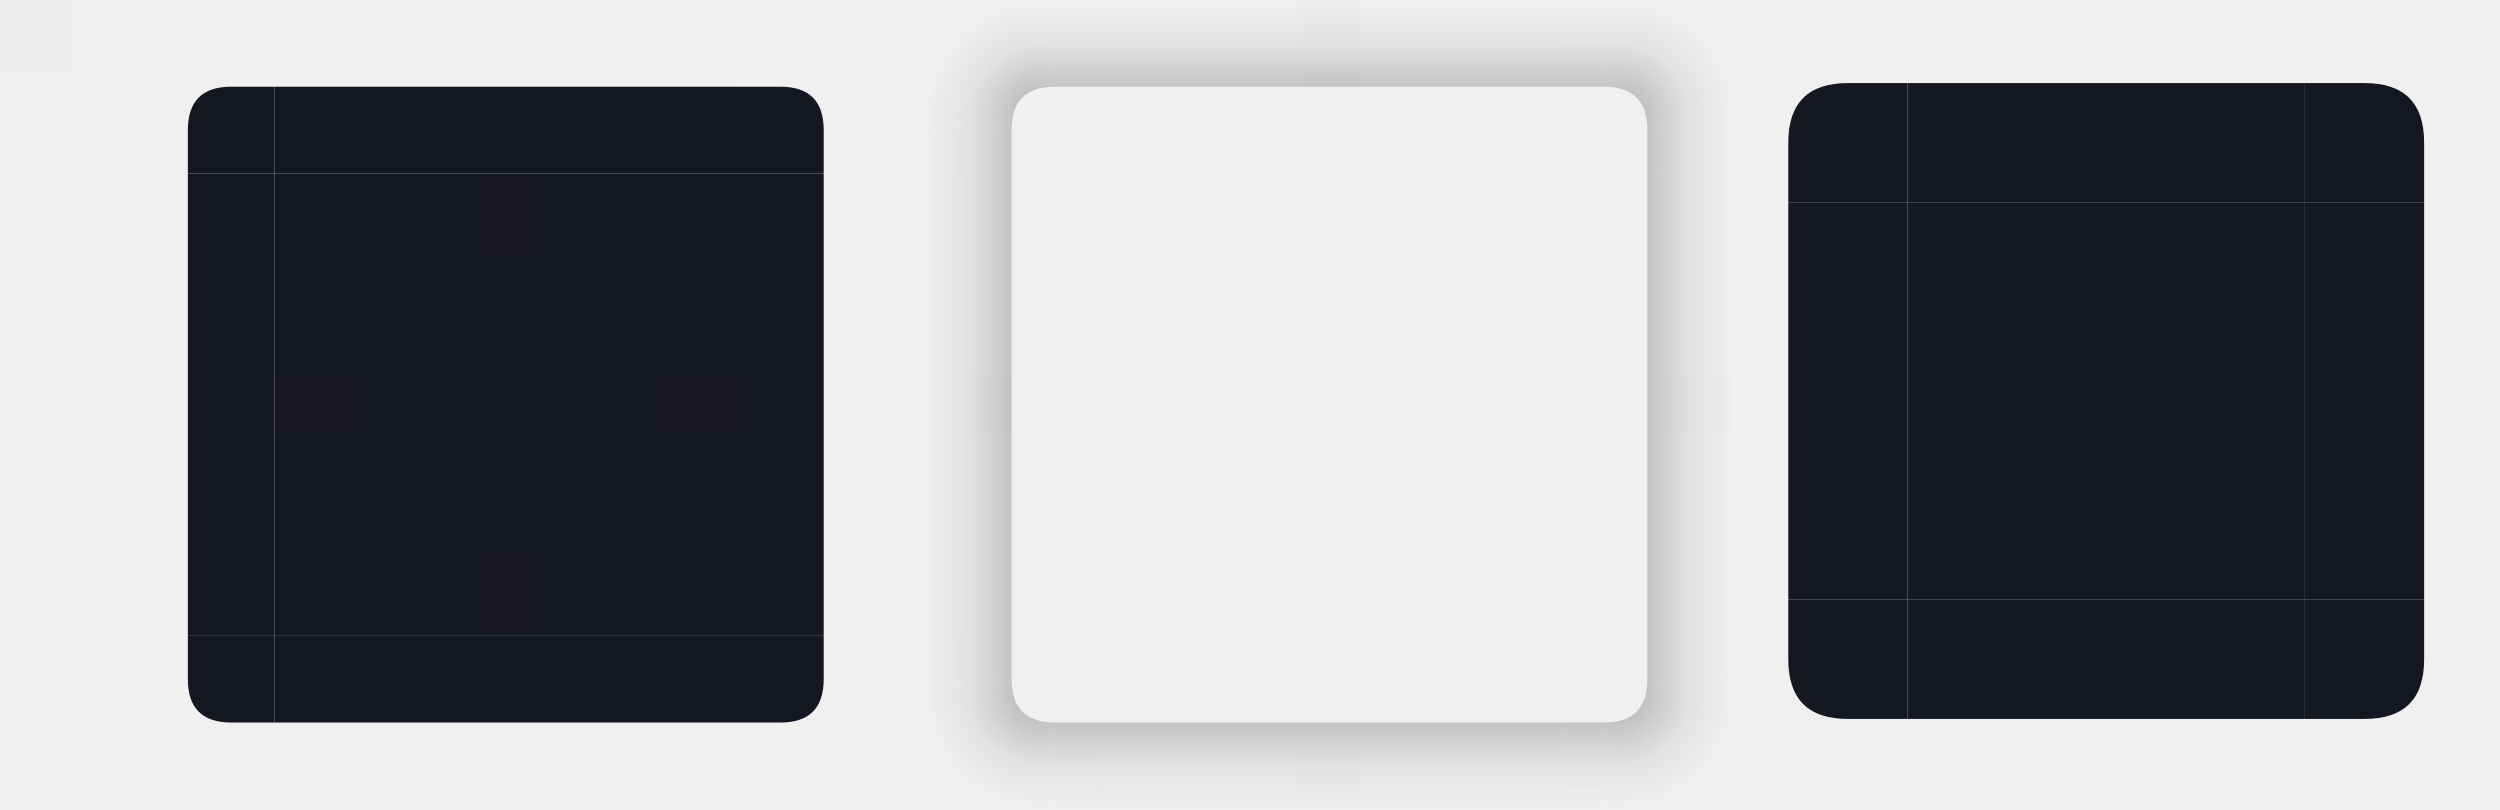
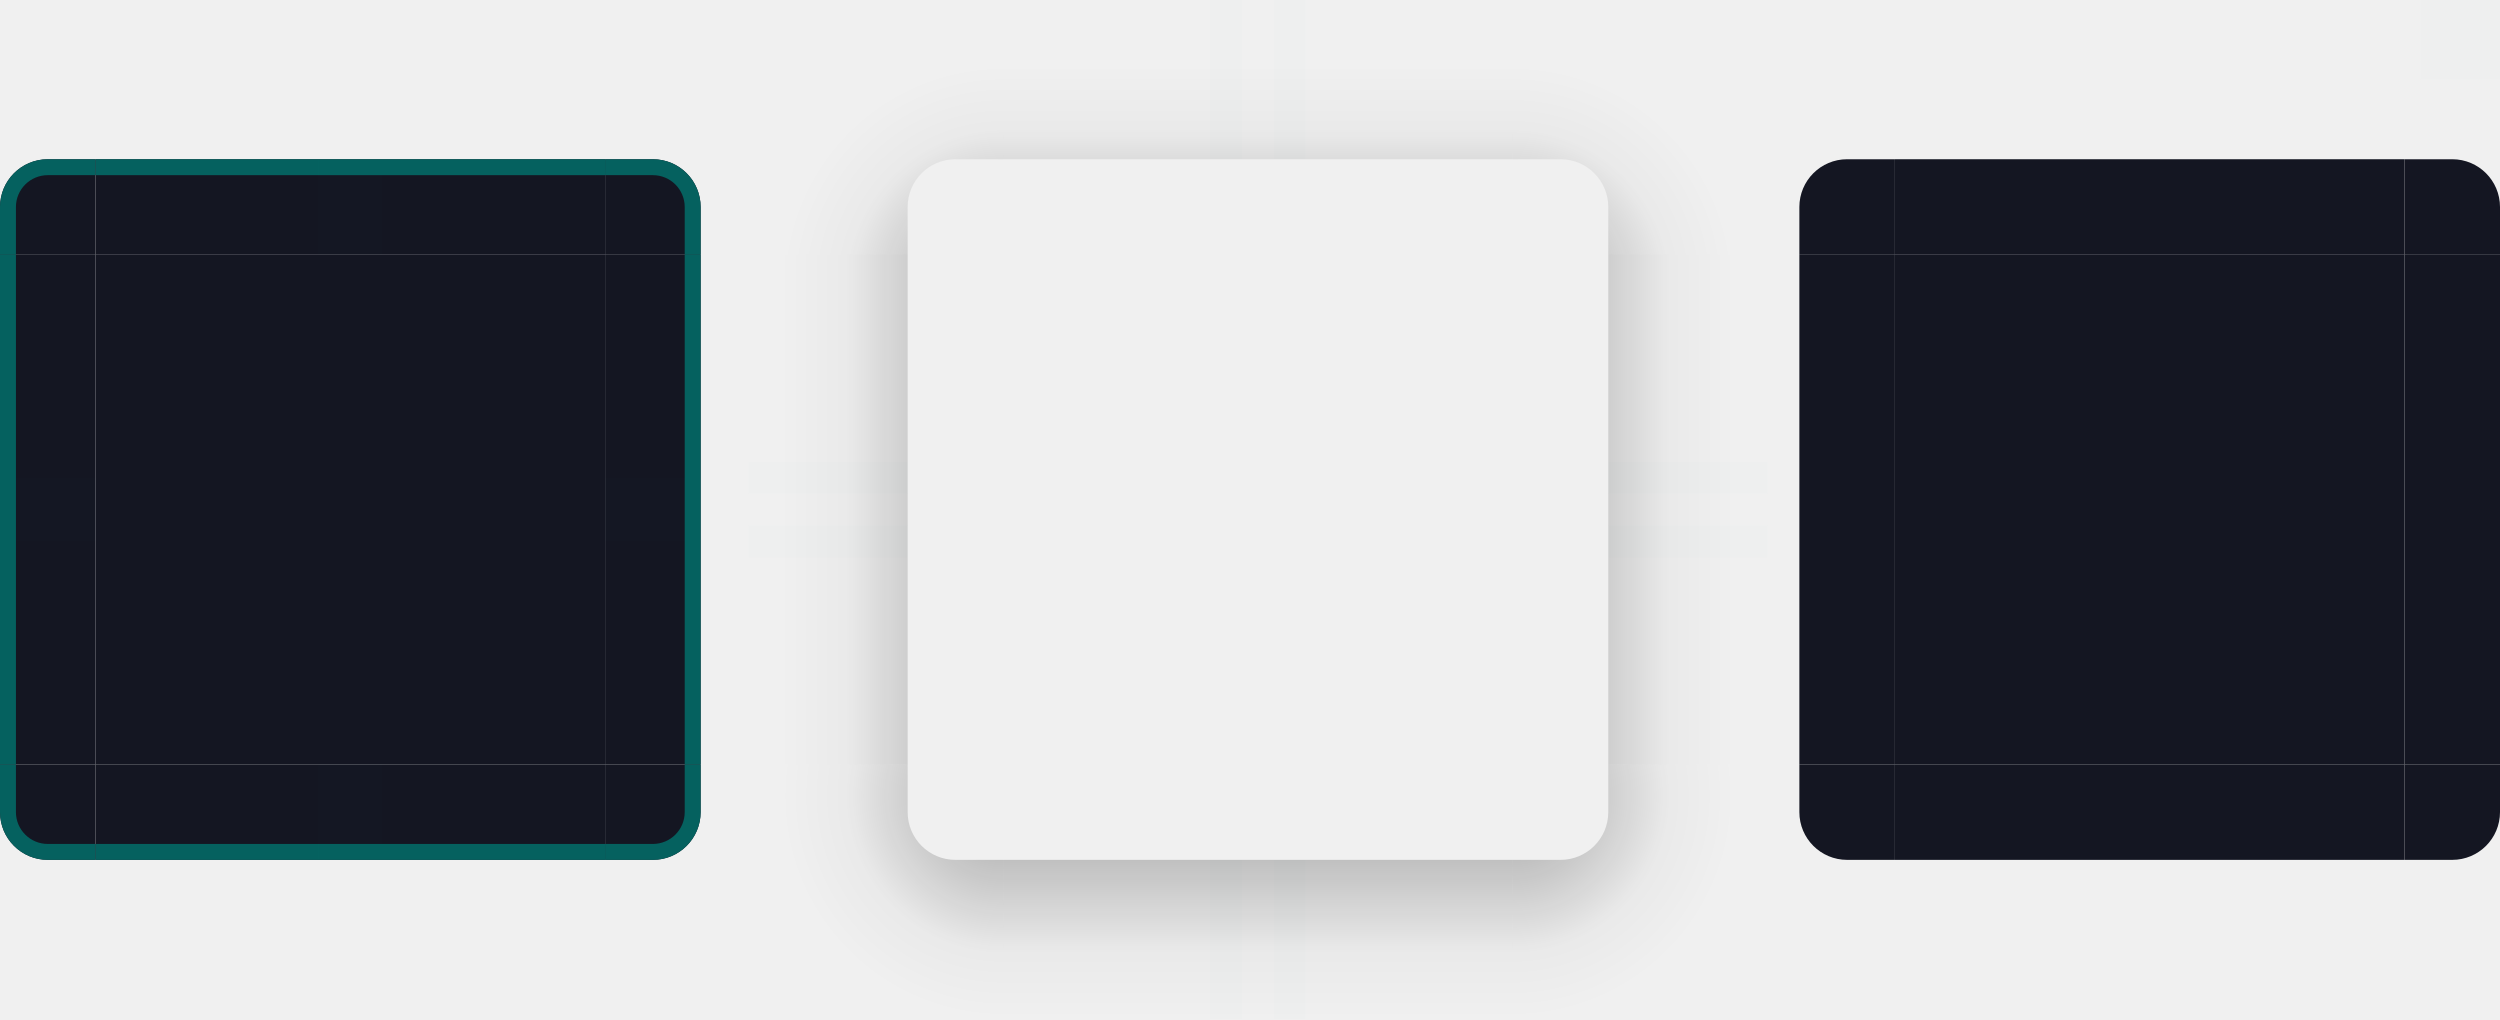
- <svg xmlns="http://www.w3.org/2000/svg" xmlns:xlink="http://www.w3.org/1999/xlink" width="173" height="56" viewBox="0 0 173 56" id="svg2" version="1.1">
-   <style type="text/css" id="current-color-scheme" />
-   <defs id="defs4">
-     <style type="text/css" id="style22" />
-     <linearGradient xlink:href="#linearGradient1064" id="linearGradient4950" gradientUnits="userSpaceOnUse" x1="55" y1="932.362" x2="63" y2="932.362" />
-     <linearGradient id="linearGradient1064">
-       <stop style="stop-color:#000000;stop-opacity:0.3" offset="0" id="stop1060" />
-       <stop id="stop1091" offset="0.625" style="stop-color:#000000;stop-opacity:0.06" />
-       <stop style="stop-color:#000000;stop-opacity:0;" offset="1" id="stop1062" />
+ <svg xmlns="http://www.w3.org/2000/svg" xmlns:xlink="http://www.w3.org/1999/xlink" id="svg2" height="64" viewBox="0 0 157 64" width="157" version="1.1">
+   <defs id="defs15">
+     <style type="text/css" id="current-color-scheme" />
+     <linearGradient id="shadow-side" gradientUnits="userSpaceOnUse">
+       <stop id="stop1762" offset="0" style="stop-color:#000;stop-opacity:.2" />
+       <stop id="stop1760" offset=".333" style="stop-color:#000;stop-opacity:.1" />
+       <stop id="stop1758" offset=".5" style="stop-color:#000;stop-opacity:.05" />
+       <stop id="stop1756" offset=".583" style="stop-color:#000;stop-opacity:.025" />
+       <stop id="stop1754" offset="1" style="stop-color:#000;stop-opacity:0" />
    </linearGradient>
-     <linearGradient xlink:href="#linearGradient1088" id="linearGradient4948" gradientUnits="userSpaceOnUse" x1="-15" y1="932.362" x2="-7" y2="932.362" />
-     <linearGradient id="linearGradient1088">
-       <stop style="stop-color:#000000;stop-opacity:0.3" offset="0" id="stop1084" />
-       <stop id="stop1107" offset="0.63" style="stop-color:#000000;stop-opacity:0.06" />
-       <stop style="stop-color:#000000;stop-opacity:0;" offset="1" id="stop1086" />
+     <linearGradient id="shadow-corner" gradientUnits="userSpaceOnUse">
+       <stop id="stop11958" offset="0" style="stop-color:#000;stop-opacity:1" />
+       <stop id="stop11960" offset=".286" style="stop-color:#000;stop-opacity:.2" />
+       <stop id="stop11962" offset=".524" style="stop-color:#000;stop-opacity:.1" />
+       <stop id="stop11966" offset=".643" style="stop-color:#000;stop-opacity:.05" />
+       <stop id="stop11968" offset=".702" style="stop-color:#000;stop-opacity:.025" />
+       <stop id="stop11970" offset="1" style="stop-color:#000;stop-opacity:0" />
    </linearGradient>
-     <linearGradient xlink:href="#linearGradient1118" id="linearGradient4942" gradientUnits="userSpaceOnUse" x1="51" y1="48" x2="51" y2="56" gradientTransform="translate(58)" />
-     <linearGradient id="linearGradient1118">
-       <stop style="stop-color:#000000;stop-opacity:0.3" offset="0" id="stop1114" />
-       <stop id="stop1097" offset="0.617" style="stop-color:#000000;stop-opacity:0.06" />
-       <stop style="stop-color:#000000;stop-opacity:0;" offset="1" id="stop1116" />
-     </linearGradient>
-     <radialGradient xlink:href="#linearGradient1124" id="radialGradient4944" gradientUnits="userSpaceOnUse" gradientTransform="matrix(-8.2303024e-6,1.333333,-1.333321,-8.2302289e-6,1373.139,-24.32554)" cx="54.25" cy="945.112" fx="54.25" fy="945.112" r="6" />
-     <linearGradient id="linearGradient1124">
-       <stop style="stop-color:#000000;stop-opacity:0.3" offset="0" id="stop1120" />
-       <stop id="stop1095" offset="0.628" style="stop-color:#000000;stop-opacity:0.06" />
-       <stop style="stop-color:#000000;stop-opacity:0;" offset="1" id="stop1122" />
-     </linearGradient>
-     <linearGradient xlink:href="#linearGradient4270" id="linearGradient4946" gradientUnits="userSpaceOnUse" x1="55" y1="44" x2="63" y2="44" />
-     <linearGradient id="linearGradient4270">
-       <stop id="stop4272" offset="0" style="stop-color:#000000;stop-opacity:0.3" />
-       <stop style="stop-color:#000000;stop-opacity:0.06" offset="0.626" id="stop1093" />
-       <stop id="stop4274" offset="1" style="stop-color:#000000;stop-opacity:0;" />
-     </linearGradient>
-     <linearGradient xlink:href="#linearGradient1106" id="linearGradient4936" gradientUnits="userSpaceOnUse" x1="19" y1="48" x2="19" y2="56" gradientTransform="translate(58)" />
-     <linearGradient id="linearGradient1106">
-       <stop style="stop-color:#000000;stop-opacity:0.3" offset="0" id="stop1102" />
-       <stop id="stop1101" offset="0.628" style="stop-color:#000000;stop-opacity:0.06" />
-       <stop style="stop-color:#000000;stop-opacity:0;" offset="1" id="stop1104" />
-     </linearGradient>
-     <radialGradient xlink:href="#linearGradient1100" id="radialGradient4938" gradientUnits="userSpaceOnUse" gradientTransform="matrix(-1.333333,-1.2763442e-5,1.2763442e-5,-1.333333,83.17835,1315.149)" cx="7.643" cy="950.362" fx="7.643" fy="950.362" r="6" />
-     <linearGradient id="linearGradient1100">
-       <stop style="stop-color:#000000;stop-opacity:0.3" offset="0" id="stop1096" />
-       <stop id="stop1103" offset="0.627" style="stop-color:#000000;stop-opacity:0.06" />
-       <stop style="stop-color:#000000;stop-opacity:0;" offset="1" id="stop1098" />
-     </linearGradient>
-     <linearGradient xlink:href="#linearGradient1082" id="linearGradient4940" gradientUnits="userSpaceOnUse" x1="15" y1="44" x2="7" y2="44" />
-     <linearGradient id="linearGradient1082">
-       <stop style="stop-color:#000000;stop-opacity:0.3" offset="0" id="stop1078" />
-       <stop id="stop1109" offset="0.626" style="stop-color:#000000;stop-opacity:0.06" />
-       <stop style="stop-color:#000000;stop-opacity:0;" offset="1" id="stop1080" />
-     </linearGradient>
-     <linearGradient xlink:href="#linearGradient1112" id="linearGradient4934" gradientUnits="userSpaceOnUse" x1="952.362" y1="-35" x2="960.362" y2="-35" />
-     <linearGradient id="linearGradient1112">
-       <stop style="stop-color:#000000;stop-opacity:0.3" offset="0" id="stop1108" />
-       <stop id="stop1099" offset="0.627" style="stop-color:#000000;stop-opacity:0.06" />
-       <stop style="stop-color:#000000;stop-opacity:0;" offset="1" id="stop1110" />
-     </linearGradient>
-     <linearGradient xlink:href="#linearGradient1058" id="linearGradient4928" gradientUnits="userSpaceOnUse" x1="55" y1="12" x2="63" y2="12" />
-     <linearGradient id="linearGradient1058">
-       <stop style="stop-color:#000000;stop-opacity:0.3" offset="0" id="stop1054" />
-       <stop id="stop1089" offset="0.621" style="stop-color:#000000;stop-opacity:0.06" />
-       <stop style="stop-color:#000000;stop-opacity:0;" offset="1" id="stop1056" />
-     </linearGradient>
-     <radialGradient xlink:href="#linearGradient1052" id="radialGradient4930" gradientUnits="userSpaceOnUse" gradientTransform="matrix(1.333334,7.9263054e-6,-7.7052181e-6,1.333336,41.14987,-1207.686)" cx="53.893" cy="911.762" fx="53.893" fy="911.762" r="6" />
-     <linearGradient id="linearGradient1052">
-       <stop style="stop-color:#000000;stop-opacity:0.3" offset="0" id="stop1048" />
-       <stop id="stop1087" offset="0.626" style="stop-color:#000000;stop-opacity:0.06" />
-       <stop style="stop-color:#000000;stop-opacity:0;" offset="1" id="stop1050" />
-     </linearGradient>
-     <linearGradient xlink:href="#linearGradient1046" id="linearGradient3056" gradientUnits="userSpaceOnUse" gradientTransform="translate(58)" x1="51" y1="8" x2="51" y2="-2.0185304e-05" />
-     <linearGradient id="linearGradient1046">
-       <stop style="stop-color:#000000;stop-opacity:0.3" offset="0" id="stop1042" />
-       <stop id="stop1085" offset="0.621" style="stop-color:#000000;stop-opacity:0.06" />
-       <stop style="stop-color:#000000;stop-opacity:0;" offset="1" id="stop1044" />
-     </linearGradient>
-     <linearGradient xlink:href="#linearGradient1082" id="linearGradient4922" gradientUnits="userSpaceOnUse" x1="15" y1="12" x2="7" y2="12" />
-     <radialGradient xlink:href="#linearGradient1076" id="radialGradient4924" gradientUnits="userSpaceOnUse" gradientTransform="matrix(8.5676352e-6,-1.333333,1.333339,8.5676761e-6,-1145.631,37.59215)" cx="22.2" cy="913.969" fx="22.2" fy="913.969" r="6" />
-     <linearGradient id="linearGradient1076">
-       <stop style="stop-color:#000000;stop-opacity:0.3" offset="0" id="stop1072" />
-       <stop id="stop1111" offset="0.625" style="stop-color:#000000;stop-opacity:0.06" />
-       <stop style="stop-color:#000000;stop-opacity:0;" offset="1" id="stop1074" />
-     </linearGradient>
-     <linearGradient xlink:href="#linearGradient1070" id="linearGradient4926" gradientUnits="userSpaceOnUse" x1="19" y1="8" x2="19" y2="-2.0185304e-05" gradientTransform="translate(58)" />
-     <linearGradient id="linearGradient1070">
-       <stop style="stop-color:#000000;stop-opacity:0.3" offset="0" id="stop1066" />
-       <stop id="stop1113" offset="0.618" style="stop-color:#000000;stop-opacity:0.06" />
-       <stop style="stop-color:#000000;stop-opacity:0;" offset="1" id="stop1068" />
-     </linearGradient>
-     <linearGradient xlink:href="#linearGradient1040" id="linearGradient3054" gradientUnits="userSpaceOnUse" x1="-912.362" y1="-35" x2="-904.362" y2="-35" />
-     <linearGradient id="linearGradient1040">
-       <stop style="stop-color:#000000;stop-opacity:0.3" offset="0" id="stop1036" />
-       <stop id="stop1083" offset="0.619" style="stop-color:#000000;stop-opacity:0.06" />
-       <stop style="stop-color:#000000;stop-opacity:0;" offset="1" id="stop1038" />
-     </linearGradient>
+     <linearGradient xlink:href="#shadow-side" id="linearGradient1734" gradientUnits="userSpaceOnUse" x1="16" y1="6" x2="16" y2="16" />
+     <linearGradient xlink:href="#shadow-side" id="linearGradient1984" gradientUnits="userSpaceOnUse" x1="12" y1="16" x2="2" y2="16" />
+     <linearGradient xlink:href="#shadow-side" id="linearGradient4945" gradientUnits="userSpaceOnUse" x1="16" y1="14" x2="16" y2="4" />
+     <linearGradient xlink:href="#shadow-side" id="linearGradient8667" gradientUnits="userSpaceOnUse" x1="4" y1="16" x2="14" y2="16" />
+     <radialGradient xlink:href="#shadow-corner" id="radialGradient3268" cx="95" cy="50" fx="95" fy="50" r="6.5" gradientUnits="userSpaceOnUse" gradientTransform="matrix(0,2.153846,-2.153846,0,107.6923,-202.6154)" />
+     <radialGradient xlink:href="#shadow-corner" id="radialGradient3268-4" cx="95" cy="50" fx="95" fy="50" r="6.5" gradientUnits="userSpaceOnUse" gradientTransform="matrix(0,2.153846,-2.153846,0,107.6923,-202.6154)" />
+     <radialGradient xlink:href="#shadow-corner" id="radialGradient3268-6" cx="93.143" cy="50" fx="93.143" fy="50" r="6.5" gradientUnits="userSpaceOnUse" gradientTransform="matrix(0,2.153846,-2.153846,0,107.6923,-202.6154)" />
+     <radialGradient xlink:href="#shadow-corner" id="radialGradient3268-6-6" cx="93.143" cy="50" fx="93.143" fy="50" r="6.5" gradientUnits="userSpaceOnUse" gradientTransform="matrix(0,2.153846,-2.153846,0,107.6923,-202.6154)" />
  </defs>
-   <g id="layer1" transform="translate(0,-904.3622)">
-     <rect style="opacity:0.01;fill:#800000;fill-opacity:1;stroke:none" id="hint-tile-center" width="5" height="5" x="0" y="904.362" />
-     <g id="top">
-       <rect y="-51" x="-916.362" height="32" width="6" id="rect4152" style="opacity:1;fill:#141622;fill-opacity:1;stroke:none" transform="matrix(0,-1,-1,0,0,0)" class="ColorScheme-Background" />
-     </g>
-     <g id="bottom">
-       <rect transform="rotate(90)" style="opacity:1;fill:#141622;fill-opacity:1;stroke:none" id="rect4148" width="6" height="32" x="948.362" y="-51" class="ColorScheme-Background" />
-     </g>
-     <g id="left">
-       <rect transform="scale(-1,1)" style="opacity:1;fill:#141622;fill-opacity:1;stroke:none" id="rect4144" width="6" height="32" x="-19" y="916.362" class="ColorScheme-Background" />
-     </g>
-     <g id="right">
-       <rect y="916.362" x="51" height="32" width="6" id="rect4140" style="opacity:1;fill:#141622;fill-opacity:1;stroke:none" class="ColorScheme-Background" />
-     </g>
-     <g id="center">
-       <rect y="916.362" x="19" height="32" width="32" id="rect4401" style="opacity:1;fill:none;fill-opacity:1;stroke:none" />
-       <rect style="opacity:1;fill:#141622;fill-opacity:1;stroke:none" id="rect4138" width="32" height="32" x="19" y="916.362" class="ColorScheme-Background" />
-     </g>
-     <rect style="opacity:0.01;fill:#800000;fill-opacity:1;stroke:none" id="hint-top-margin" width="4" height="6" x="33" y="916.362" />
-     <rect y="942.362" x="33" height="6" width="4" id="hint-bottom-margin" style="opacity:0.01;fill:#ff0000;fill-opacity:1;stroke:none" />
-     <rect y="-51" x="930.362" height="6" width="4" id="hint-right-margin" style="opacity:0.01;fill:#ff0000;fill-opacity:1;stroke:none" transform="rotate(90)" />
-     <rect style="opacity:0.01;fill:#ff0000;fill-opacity:1;stroke:none" id="hint-left-margin" width="4" height="6" x="930.362" y="-25" transform="rotate(90)" />
-     <rect style="fill:#00ff00;fill-opacity:1;stroke:none" id="hint-top-inset" width="4" height="1e-06" x="33" y="904.362" />
-     <rect y="954.362" x="33" height="1e-06" width="4" id="hint-bottom-inset" style="fill:#00ff00;fill-opacity:1;stroke:none" />
-     <rect y="-63" x="930.362" height="1e-06" width="4" id="hint-right-inset" style="fill:#00ff00;fill-opacity:1;stroke:none" transform="rotate(90)" />
-     <rect style="fill:#00ff00;fill-opacity:1;stroke:none" id="hint-left-inset" width="4" height="1e-06" x="930.362" y="-13" transform="rotate(90)" />
-     <g id="shadow-top" transform="translate(56.99998,1.7232666e-5)" style="display:inline">
-       <rect transform="matrix(0,-1,-1,0,0,0)" style="opacity:1;fill:none;fill-opacity:1;stroke:none" id="rect4820" width="6" height="32" x="-916.362" y="-51" />
-       <rect transform="matrix(0,-1,-1,0,0,0)" style="opacity:0.9;fill:url(#linearGradient3054);fill-opacity:1;stroke:none" id="rect4822" width="6" height="32" x="-910.362" y="-51" />
-       <rect y="-51" x="-911.362" height="32" width="1" id="rect4824" style="opacity:1;fill:none;fill-opacity:1;stroke:none" transform="matrix(0,-1,-1,0,0,0)" />
-     </g>
-     <g id="shadow-topleft" transform="translate(56.99998,1.7232666e-5)">
-       <path id="path4828" transform="translate(0,904.3622)" d="m 7,9 v 1 2 h 6 V 8 9 Z" style="opacity:0.9;fill:url(#linearGradient4922);fill-opacity:1;fill-rule:evenodd;stroke:none;stroke-width:1px;stroke-linecap:butt;stroke-linejoin:miter;stroke-opacity:1" />
-       <path style="opacity:0.9;fill:url(#radialGradient4924);fill-opacity:1;fill-rule:evenodd;stroke:none;stroke-width:1px;stroke-linecap:butt;stroke-linejoin:miter;stroke-opacity:1" d="m 65,0 v 9 h 6 C 71,7 72,6 74,6 V 0 Z" transform="translate(-58,904.3622)" id="path4830" />
-       <path style="opacity:0.9;fill:url(#linearGradient4926);fill-opacity:1;fill-rule:evenodd;stroke:none;stroke-width:1px;stroke-linecap:butt;stroke-linejoin:miter;stroke-opacity:1" d="m 74,0 v 6 h -1 4 V 0 h -4 z" transform="translate(-58,904.3622)" id="path4832" />
-       <rect ry="1" y="910.362" x="-19" height="6" width="6" id="rect4834" style="fill:none;fill-opacity:1" transform="scale(-1,1)" />
-       <rect ry="0" y="910.362" x="-19" height="6" width="2" id="rect4836" style="fill:none;fill-opacity:1" transform="scale(-1,1)" />
-       <rect y="914.362" x="-18" height="2" width="5" id="rect4838" style="fill:none;fill-opacity:1" transform="scale(-1,1)" />
-     </g>
-     <g id="shadow-topright" transform="translate(56.99998,1.7232666e-5)">
-       <path id="path4842" transform="translate(0,904.3622)" d="m 57,9 v -1 4 h 6 V 8 9 Z" style="opacity:0.9;fill:url(#linearGradient4928);fill-opacity:1;fill-rule:evenodd;stroke:none;stroke-width:1px;stroke-linecap:butt;stroke-linejoin:miter;stroke-opacity:1" />
-       <path style="opacity:0.9;fill:url(#radialGradient4930);fill-opacity:1;fill-rule:evenodd;stroke:none;stroke-width:1px;stroke-linecap:butt;stroke-linejoin:miter;stroke-opacity:1" d="m 112,0 v 6 c 2,0 3,1 3,3 h 6 V 0 Z" id="path4844" transform="translate(-58,904.3622)" />
-       <path style="opacity:0.9;fill:url(#linearGradient3056);fill-opacity:1;fill-rule:evenodd;stroke:none;stroke-width:1px;stroke-linecap:butt;stroke-linejoin:miter;stroke-opacity:1" d="m 109,0 v 6 h 4 -1 V 0 h 1 z" transform="translate(-58,904.3622)" id="path4846" />
-       <rect style="fill:none;fill-opacity:1" id="rect4848" width="6" height="6" x="51" y="910.362" ry="1" />
-       <rect style="fill:none;fill-opacity:1" id="rect4850" width="2" height="6" x="51" y="910.362" ry="0" />
-       <rect style="fill:none;fill-opacity:1" id="rect4852" width="5" height="2" x="52" y="914.362" />
-     </g>
-     <g id="shadow-bottom" transform="translate(56.99998,1.7232666e-5)">
-       <rect y="-51" x="948.362" height="32" width="6" id="rect4856" style="opacity:1;fill:none;fill-opacity:1;stroke:none" transform="rotate(90)" />
-       <rect y="-51" x="954.362" height="32" width="6" id="rect4858" style="opacity:0.9;fill:url(#linearGradient4934);fill-opacity:1;stroke:none" transform="rotate(90)" />
-       <rect transform="rotate(90)" style="opacity:1;fill:none;fill-opacity:1;stroke:none" id="rect4860" width="1" height="32" x="953.362" y="-51" />
-     </g>
-     <g id="shadow-bottomleft" transform="translate(56.99998,1.7232666e-5)">
-       <path style="opacity:0.9;fill:url(#linearGradient4936);fill-opacity:1;fill-rule:evenodd;stroke:none;stroke-width:1px;stroke-linecap:butt;stroke-linejoin:miter;stroke-opacity:1" d="m 74,50 v 6 h -1 4 v -6 h -4 z" transform="translate(-58,904.3622)" id="path4864" />
-       <path style="opacity:0.9;fill:url(#radialGradient4938);fill-opacity:1;fill-rule:evenodd;stroke:none;stroke-width:1px;stroke-linecap:butt;stroke-linejoin:miter;stroke-opacity:1" d="m 65,47 v 9 h 9 v -6 c -2,0 -3,-1 -3,-3 z" transform="translate(-58,904.3622)" id="path4866" />
-       <path id="path4868" transform="translate(0,904.3622)" d="m 7,44 v 4 -1 h 6 v 1 -4 z" style="opacity:0.9;fill:url(#linearGradient4940);fill-opacity:1;fill-rule:evenodd;stroke:none;stroke-width:1px;stroke-linecap:butt;stroke-linejoin:miter;stroke-opacity:1" />
-       <rect style="fill:none;fill-opacity:1" id="rect4870" width="6" height="6" x="-19" y="-954.362" ry="1" transform="scale(-1)" />
-       <rect transform="scale(-1)" style="fill:none;fill-opacity:1" id="rect4872" width="2" height="6" x="-19" y="-954.362" ry="0" />
-       <rect transform="scale(-1)" style="fill:none;fill-opacity:1" id="rect4874" width="5" height="2" x="-18" y="-950.362" />
-     </g>
-     <g id="shadow-bottomright" transform="translate(56.99998,1.7232666e-5)">
-       <path style="opacity:0.9;fill:url(#linearGradient4942);fill-opacity:1;fill-rule:evenodd;stroke:none;stroke-width:1px;stroke-linecap:butt;stroke-linejoin:miter;stroke-opacity:1" d="m 109,50 v 6 h 4 -1 v -6 h 1 z" transform="translate(-58,904.3622)" id="path4878" />
-       <path style="opacity:0.9;fill:url(#radialGradient4944);fill-opacity:1;fill-rule:evenodd;stroke:none;stroke-width:1px;stroke-linecap:butt;stroke-linejoin:miter;stroke-opacity:1" d="m 115,47 c 0,2 -1,3 -3,3 v 6 h 9 v -9 z" transform="translate(-58,904.3622)" id="path4880" />
-       <path id="path4882" transform="translate(0,904.3622)" d="m 57,44 v 4 -1 h 6 v 1 -4 z" style="opacity:0.9;fill:url(#linearGradient4946);fill-opacity:1;fill-rule:evenodd;stroke:none;stroke-width:1px;stroke-linecap:butt;stroke-linejoin:miter;stroke-opacity:1" />
-       <rect ry="1" y="-954.362" x="51" height="6" width="6" id="rect4884" style="fill:none;fill-opacity:1" transform="scale(1,-1)" />
-       <rect ry="0" y="-954.362" x="51" height="6" width="2" id="rect4886" style="fill:none;fill-opacity:1" transform="scale(1,-1)" />
-       <rect y="-950.362" x="52" height="2" width="5" id="rect4888" style="fill:none;fill-opacity:1" transform="scale(1,-1)" />
-     </g>
-     <g id="shadow-left" transform="translate(56.99998,1.7232666e-5)">
-       <rect y="916.362" x="-19" height="32" width="6" id="rect4892" style="opacity:1;fill:none;fill-opacity:1;stroke:none" transform="scale(-1,1)" />
-       <rect y="916.362" x="-13" height="32" width="6" id="rect4894" style="opacity:0.9;fill:url(#linearGradient4948);fill-opacity:1;stroke:none" transform="scale(-1,1)" />
-       <rect transform="scale(-1,1)" style="opacity:1;fill:none;fill-opacity:1;stroke:none" id="rect4896" width="1" height="32" x="-14" y="916.362" />
-     </g>
-     <g id="shadow-right" transform="translate(56.99998,1.7232666e-5)">
-       <rect style="opacity:1;fill:none;fill-opacity:1;stroke:none" id="rect4900" width="6" height="32" x="51" y="916.362" />
-       <rect style="opacity:0.9;fill:url(#linearGradient4950);fill-opacity:1;stroke:none" id="rect4902" width="6" height="32" x="57" y="916.362" />
-       <rect y="916.362" x="56" height="32" width="1" id="rect4904" style="opacity:1;fill:none;fill-opacity:1;stroke:none" />
-     </g>
-     <g id="shadow-center" transform="translate(56.99998,1.7232666e-5)">
-       <rect style="opacity:1;fill:none;fill-opacity:1;stroke:none" id="rect4908" width="32" height="32" x="19" y="916.362" />
-       <rect y="916.362" x="19" height="32" width="32" id="rect4910" style="opacity:1;fill:none;fill-opacity:1;stroke:none" />
-     </g>
-     <rect y="904.362" x="90" height="6" width="4" id="shadow-hint-top-margin" style="opacity:0.01;fill:#008080;fill-opacity:1;stroke:none;stroke-width:1" />
-     <rect style="opacity:0.01;fill:#008080;fill-opacity:1;stroke:none;stroke-width:1" id="shadow-hint-bottom-margin" width="4" height="6" x="90" y="954.362" />
-     <rect transform="rotate(90)" style="opacity:0.01;fill:#008080;fill-opacity:1;stroke:none;stroke-width:1" id="shadow-hint-right-margin" width="4" height="6" x="930.362" y="-120" />
-     <rect transform="rotate(90)" y="-70" x="930.362" height="6" width="4" id="shadow-hint-left-margin" style="opacity:0.01;fill:#008080;fill-opacity:1;stroke:none;stroke-width:1" />
-     <rect y="910.112" x="132" height="8.25" width="27.5" style="opacity:1;fill:#141622;fill-opacity:1;stroke:none;stroke-width:1.079;stroke-linecap:round;stroke-linejoin:round;stroke-miterlimit:4;stroke-dasharray:none;stroke-dashoffset:0;stroke-opacity:1;paint-order:normal" id="mask-top" />
-     <rect y="918.362" x="132" height="27.5" width="27.5" style="opacity:1;fill:#141622;fill-opacity:1;stroke:none;stroke-width:1.969;stroke-linecap:round;stroke-linejoin:round;stroke-miterlimit:4;stroke-dasharray:none;stroke-dashoffset:0;stroke-opacity:1;paint-order:normal" id="mask-center" />
-     <rect transform="scale(1,-1)" y="-954.112" x="132" height="8.25" width="27.5" style="opacity:1;fill:#141622;fill-opacity:1;stroke:none;stroke-width:1.079;stroke-linecap:round;stroke-linejoin:round;stroke-miterlimit:4;stroke-dasharray:none;stroke-dashoffset:0;stroke-opacity:1;paint-order:normal" id="mask-bottom" />
-     <rect transform="rotate(90)" y="-132" x="918.362" height="8.25" width="27.5" style="opacity:1;fill:#141622;fill-opacity:1;stroke:none;stroke-width:1.079;stroke-linecap:round;stroke-linejoin:round;stroke-miterlimit:4;stroke-dasharray:none;stroke-dashoffset:0;stroke-opacity:1;paint-order:normal" id="mask-left" />
-     <rect transform="rotate(90)" y="-167.75" x="918.362" height="8.25" width="27.5" style="opacity:1;fill:#141622;fill-opacity:1;stroke:none;stroke-width:1.079;stroke-linecap:round;stroke-linejoin:round;stroke-miterlimit:4;stroke-dasharray:none;stroke-dashoffset:0;stroke-opacity:1;paint-order:normal" id="mask-right" />
-     <path class="ColorScheme-Background" style="color:#eff0f1;opacity:1;fill:#141622;fill-opacity:1;stroke:none;stroke-width:1.375" d="m 159.5,954.112 v -1.375 -5.5 -1.375 h 1.375 1.375 4.125 1.375 v 1.375 2.75 c 0,2.75 -1.375,4.125 -4.125,4.125 h -1.375 -1.375 z" id="mask-bottomright" />
-     <path class="ColorScheme-Background" style="color:#eff0f1;opacity:1;fill:#141622;fill-opacity:1;stroke:none;stroke-width:1.375" d="m 132,954.112 v -1.375 -5.5 -1.375 h -1.375 -1.375 -4.125 -1.375 v 1.375 2.75 c 0,2.75 1.375,4.125 4.125,4.125 h 1.375 1.375 z" id="mask-bottomleft" />
-     <path class="ColorScheme-Background" style="color:#eff0f1;opacity:1;fill:#141622;fill-opacity:1;stroke:none;stroke-width:1.375" d="m 132,910.112 v 1.375 5.5 1.375 h -1.375 -1.375 -4.125 -1.375 v -1.375 -2.75 c 0,-2.75 1.375,-4.125 4.125,-4.125 h 1.375 1.375 z" id="mask-topleft" />
-     <path class="ColorScheme-Background" style="color:#eff0f1;opacity:1;fill:#141622;fill-opacity:1;stroke:none;stroke-width:1.375" d="m 159.5,910.112 v 1.375 5.5 1.375 h 1.375 1.375 4.125 1.375 v -1.375 -2.75 c 0,-2.75 -1.375,-4.125 -4.125,-4.125 h -1.375 -1.375 z" id="mask-topright" />
-     <g transform="translate(0,-2.0185303e-5)" id="topleft">
-       <path style="opacity:1;fill:#141622;fill-opacity:1;stroke:none" d="m 16,6 c -2,0 -3,1 -3,3 v 2 1 h 4 1 1 V 11 7 6 h -1 1 z" transform="translate(0,904.3622)" id="rect4159" class="ColorScheme-Background" />
-     </g>
-     <g transform="translate(0,-2.0185303e-5)" id="topright">
-       <path style="opacity:1;fill:#141622;fill-opacity:1;stroke:none" d="m 51,6 v 1 4 1 h 1 1 3 1 V 11 9 C 57,7 56,6 54,6 h -1 -1 z" transform="translate(0,904.3622)" id="rect4177" class="ColorScheme-Background" />
-     </g>
-     <g transform="translate(0,-2.0185303e-5)" id="bottomleft">
-       <path style="opacity:1;fill:#141622;fill-opacity:1;stroke:none" d="m 19,954.362 v -1 -4 -1 h -1 -1 -3 -1 v 1 2 c 0,2 1,3 3,3 h 1 1 z" id="path5048" class="ColorScheme-Background" />
-     </g>
-     <g transform="translate(0,-2.0185303e-5)" id="bottomright">
-       <path id="rect4177-6" d="m 51,954.362 v -1 -4 -1 h 1 1 3 1 v 1 2 c 0,2 -1,3 -3,3 h -1 -1 z" style="opacity:1;fill:#141622;fill-opacity:1;stroke:none" class="ColorScheme-Background" />
-     </g>
+   <rect id="hint-tile-center" height="5" style="opacity:0.01;fill:#008080" width="5" x="152" y="0" />
+   <g id="top" transform="translate(6,10)">
+     <rect id="rect4152" height="6" style="opacity:1;fill:#141622;fill-opacity:1" class="ColorScheme-Background" width="32" x="0" y="0" />
+     <rect style="opacity:1;fill:#05615f;fill-rule:evenodd;fill-opacity:1" class="ColorScheme-Text" id="rect3369" width="32" height="1" x="0" y="0" />
+   </g>
+   <g id="bottom" transform="translate(6,48)">
+     <rect id="rect4148" height="6" style="opacity:1;fill:#141622;fill-opacity:1" class="ColorScheme-Background" width="32" x="0" y="0" />
+     <rect style="opacity:1;fill:#05615f;fill-rule:evenodd;fill-opacity:1" class="ColorScheme-Text" id="rect3369-9" width="32" height="1" x="0" y="5" />
+   </g>
+   <g id="left" transform="translate(0,16)">
+     <rect id="rect4144" height="32" style="opacity:1;fill:#141622;fill-opacity:1" class="ColorScheme-Background" width="6" x="0" y="0" />
+     <rect style="opacity:1;fill:#05615f;fill-rule:evenodd;fill-opacity:1" class="ColorScheme-Text" id="rect3018-2" width="1" height="32" x="0" y="0" />
+   </g>
+   <g id="right" transform="translate(38,16)">
+     <rect id="rect4140" height="32" style="opacity:1;fill:#141622;fill-opacity:1" class="ColorScheme-Background" width="6" x="0" y="0" />
+     <rect style="opacity:1;fill:#05615f;fill-rule:evenodd;fill-opacity:1" class="ColorScheme-Text" id="rect3018" width="1" height="32" x="5" y="0" />
+   </g>
+   <g id="center" transform="translate(6,16)">
+     <rect id="rect4138" height="32" style="opacity:1;fill:#141622;fill-opacity:1" class="ColorScheme-Background" width="32" x="0" y="0" />
+   </g>
+   <g id="topleft" transform="translate(0,10)">
+     <path d="M 3,0 C 1.343,0 0,1.343 0,3 V 6 H 6 V 0 Z" style="opacity:1;fill:#141622;fill-opacity:1" class="ColorScheme-Background" id="path3115" />
+     <path id="path3118-3-3" style="opacity:1;fill:#05615f;fill-opacity:1" class="ColorScheme-Text" d="M 6,0 V 1 H 3 A 2,2 0 0 0 1,3 V 6 H 0 V 3 C 0,1.343 1.343,0 3,0 Z" />
+   </g>
+   <g id="topright" transform="translate(38,10)">
+     <path d="M 0,0 V 6 H 6 V 3 C 6,1.343 4.657,0 3,0 Z" style="opacity:1;fill:#141622;fill-opacity:1" class="ColorScheme-Background" id="path3118" />
+     <path id="path3118-3" style="opacity:1;fill:#05615f;fill-opacity:1" class="ColorScheme-Text" d="m 38,10 v 1 h 3 a 2,2 0 0 1 2,2 v 3 h 1 v -3 c 0,-1.657 -1.343,-3 -3,-3 z" transform="translate(-38,-10)" />
+   </g>
+   <g id="bottomleft" transform="translate(0,48)">
+     <path d="M 3,6 H 6 V 0 H 0 v 3 c 0,1.657 1.343,3 3,3 z" style="opacity:1;fill:#141622;fill-opacity:1" class="ColorScheme-Background" id="path3124" />
+     <path id="path3118-3-56" style="opacity:1;fill:#05615f;fill-opacity:1" class="ColorScheme-Text" d="M 6,6 V 5 H 3 A 2,2 0 0 1 1,3 V 0 H 0 v 3 c 0,1.657 1.343,3 3,3 z" />
+   </g>
+   <g id="bottomright" transform="translate(38,48)">
+     <path d="M 3,6 H 0 V 0 H 6 V 3 C 6,4.657 4.657,6 3,6 Z" style="opacity:1;fill:#141622;fill-opacity:1" class="ColorScheme-Background" id="path3121" />
+     <path id="path3118-3-5" style="opacity:1;fill:#05615f;fill-opacity:1" class="ColorScheme-Text" d="M 0,6 V 5 H 3 A 2,2 0 0 0 5,3 V 0 H 6 V 3 C 6,4.657 4.657,6 3,6 Z" />
+   </g>
+   <rect id="hint-top-margin" height="6" style="fill:#008080;opacity:0.01" width="4" x="20" y="10" />
+   <rect id="hint-bottom-margin" height="6" style="fill:#008080;opacity:0.01" width="4" x="20" y="48" />
+   <rect id="hint-right-margin" height="4" style="fill:#008080;opacity:0.01" width="6" x="38" y="30" />
+   <rect id="hint-left-margin" height="4" style="fill:#008080;opacity:0.01" width="6" x="0" y="30" />
+   <rect id="hint-top-inset" height="9.99999993923e-09" style="fill:#00ff00" width="4" x="20" y="10" />
+   <rect id="hint-bottom-inset" height="9.99999993923e-09" style="fill:#05615f;fill-opacity:1" width="4" x="20" y="54" />
+   <rect id="hint-left-inset" height="4" style="fill:#00ffff" width="9.99999993923e-09" x="0" y="30" />
+   <rect id="hint-right-inset" height="4" style="fill:#00ffff" width="9.99999993923e-09" x="44" y="30" />
+   <rect id="mask-top" height="6" width="32" x="119" y="10" style="fill:#141622;fill-opacity:1" />
+   <rect id="mask-center" height="32" width="32" x="119" y="16" style="fill:#141622;fill-opacity:1" />
+   <rect id="mask-bottom" height="6" transform="scale(1,-1)" width="32" x="119" y="-54" style="fill:#141622;fill-opacity:1" />
+   <rect id="mask-left" height="32" width="6" x="113" y="16" style="fill:#141622;fill-opacity:1" />
+   <rect id="mask-right" height="32" width="6" x="151" y="16" style="fill:#141622;fill-opacity:1" />
+   <path id="mask-topleft" d="m 116,10 c -1.657,0 -3,1.343 -3,3 v 3 h 6 v -6 z" style="fill:#141622;fill-opacity:1" />
+   <path id="mask-topright" d="m 151,10 v 6 h 6 v -3 c 0,-1.657 -1.343,-3 -3,-3 z" style="fill:#141622;fill-opacity:1" />
+   <path id="mask-bottomleft" d="m 116,54 h 3 v -6 h -6 v 3 c 0,1.657 1.343,3 3,3 z" style="fill:#141622;fill-opacity:1" />
+   <path id="mask-bottomright" d="m 154,54 h -3 v -6 h 6 v 3 c 0,1.657 -1.343,3 -3,3 z" style="fill:#141622;fill-opacity:1" />
+   <rect id="rect30894" height="44" rx="3" style="fill:#ffffff;fill-rule:evenodd;opacity:0.01" width="44" x="57" y="10" ry="3" />
+   <g id="shadow-center" transform="translate(63,16)">
+     <rect id="rect4908" height="32" style="opacity:0.001;fill:#1d212f;fill-opacity:1" width="32" x="0" y="0" />
+   </g>
+   <g id="shadow-top" transform="translate(63)">
+     <rect id="st" height="10" width="32" style="fill:url(#linearGradient4945);fill-opacity:1" x="0" y="0" />
+     <rect id="rect1546" height="6" style="opacity:0.001;fill:#1d212f;fill-opacity:1;fill-rule:evenodd" width="32" y="10" x="0" />
+   </g>
+   <g id="shadow-bottom" transform="translate(63,48)">
+     <rect id="rect1546-6" height="6" style="opacity:0.001;fill:#1d212f;fill-opacity:1;fill-rule:evenodd" width="32" x="0" y="0" />
+     <rect id="sb" height="10" width="32" y="6" style="fill:url(#linearGradient1734);fill-opacity:1" x="0" />
+   </g>
+   <g id="shadow-left" transform="translate(47,16)">
+     <rect id="sl" height="32" width="10" style="fill:url(#linearGradient1984);fill-opacity:1" x="0" y="0" />
+     <rect id="rect1546-3-7" height="32" style="opacity:0.001;fill:#1d212f;fill-opacity:1;fill-rule:evenodd" width="6" x="10" y="0" />
+   </g>
+   <g id="shadow-right" transform="translate(95,16)">
+     <rect id="rect1546-3" height="32" style="opacity:0.001;fill:#1d212f;fill-opacity:1;fill-rule:evenodd" width="6" x="0" y="0" />
+     <rect id="sr" height="32" width="10" x="6" style="fill:url(#linearGradient8667);fill-opacity:1" y="0" />
+   </g>
+   <rect id="shadow-hint-top-margin" height="10" style="fill:#008080;opacity:0.01" width="2" x="76" y="0" />
+   <rect id="shadow-hint-bottom-margin" height="10" style="fill:#008080;opacity:0.01" width="2" x="76" y="54" />
+   <rect id="shadow-hint-right-margin" height="2" style="fill:#008080;opacity:0.01" width="10" x="101" y="33" />
+   <rect id="shadow-hint-left-margin" height="2" style="fill:#008080;opacity:0.01" width="10" x="47" y="29" />
+   <rect id="shadow-hint-top-inset" height="10" style="fill:#008080;opacity:0.01" width="2" x="80" y="0" />
+   <rect id="shadow-hint-bottom-inset" height="10" style="fill:#008080;opacity:0.01" width="2" x="80" y="54" />
+   <rect id="shadow-hint-right-inset" height="2" style="fill:#008080;opacity:0.01" width="10" x="101" y="29" />
+   <rect id="shadow-hint-left-inset" height="2" style="fill:#008080;opacity:0.01" width="10" x="47" y="33" />
+   <g id="shadow-bottomright" transform="translate(95,48)">
+     <path d="M 3,6 H 0 V 0 H 6 V 3 C 6,4.657 4.657,6 3,6 Z" style="opacity:0.001;fill:#1d212f;fill-opacity:1" id="path95" />
+     <path id="path2368" style="fill:url(#radialGradient3268);fill-opacity:1;fill-rule:evenodd;stroke-width:1" d="M 6,0 V 3 C 6,4.657 4.657,6 3,6 H 0 V 16 H 3 A 13,13 0 0 0 16,3 V 0 Z" />
+   </g>
+   <g id="shadow-bottomright-9" transform="translate(95,48)" />
+   <g id="shadow-bottomleft" transform="matrix(-1,0,0,1,63,48)">
+     <path d="M 3,6 H 0 V 0 H 6 V 3 C 6,4.657 4.657,6 3,6 Z" style="opacity:0.001;fill:#1d212f;fill-opacity:1" id="path95-1" />
+     <path id="path2368-0" style="fill:url(#radialGradient3268-4);fill-opacity:1;fill-rule:evenodd;stroke-width:1" d="M 6,0 V 3 C 6,4.657 4.657,6 3,6 H 0 V 16 H 3 C 10.18,16 16,10.18 16,3 V 0 Z" />
+   </g>
+   <g id="shadow-topright" transform="matrix(1,0,0,-1,95,16)">
+     <path d="M 3,6 H 0 V 0 H 6 V 3 C 6,4.657 4.657,6 3,6 Z" style="opacity:0.001;fill:#1d212f;fill-opacity:1" id="path95-4" />
+     <path id="path2368-7" style="fill:url(#radialGradient3268-6);fill-opacity:1;fill-rule:evenodd;stroke-width:1" d="M 6,0 V 3 C 6,4.657 4.657,6 3,6 H 0 V 16 H 3 C 10.18,16 16,10.18 16,3 V 0 Z" />
+   </g>
+   <g id="shadow-topleft" transform="rotate(180,31.5,8)">
+     <path d="M 3,6 H 0 V 0 H 6 V 3 C 6,4.657 4.657,6 3,6 Z" style="opacity:0.001;fill:#1d212f;fill-opacity:1" id="path95-4-2" />
+     <path id="path2368-7-5" style="fill:url(#radialGradient3268-6-6);fill-opacity:1;fill-rule:evenodd;stroke-width:1" d="M 6,0 V 3 C 6,4.657 4.657,6 3,6 H 0 V 16 H 3 A 13,13 0 0 0 16,3 V 0 Z" />
  </g>
</svg>
